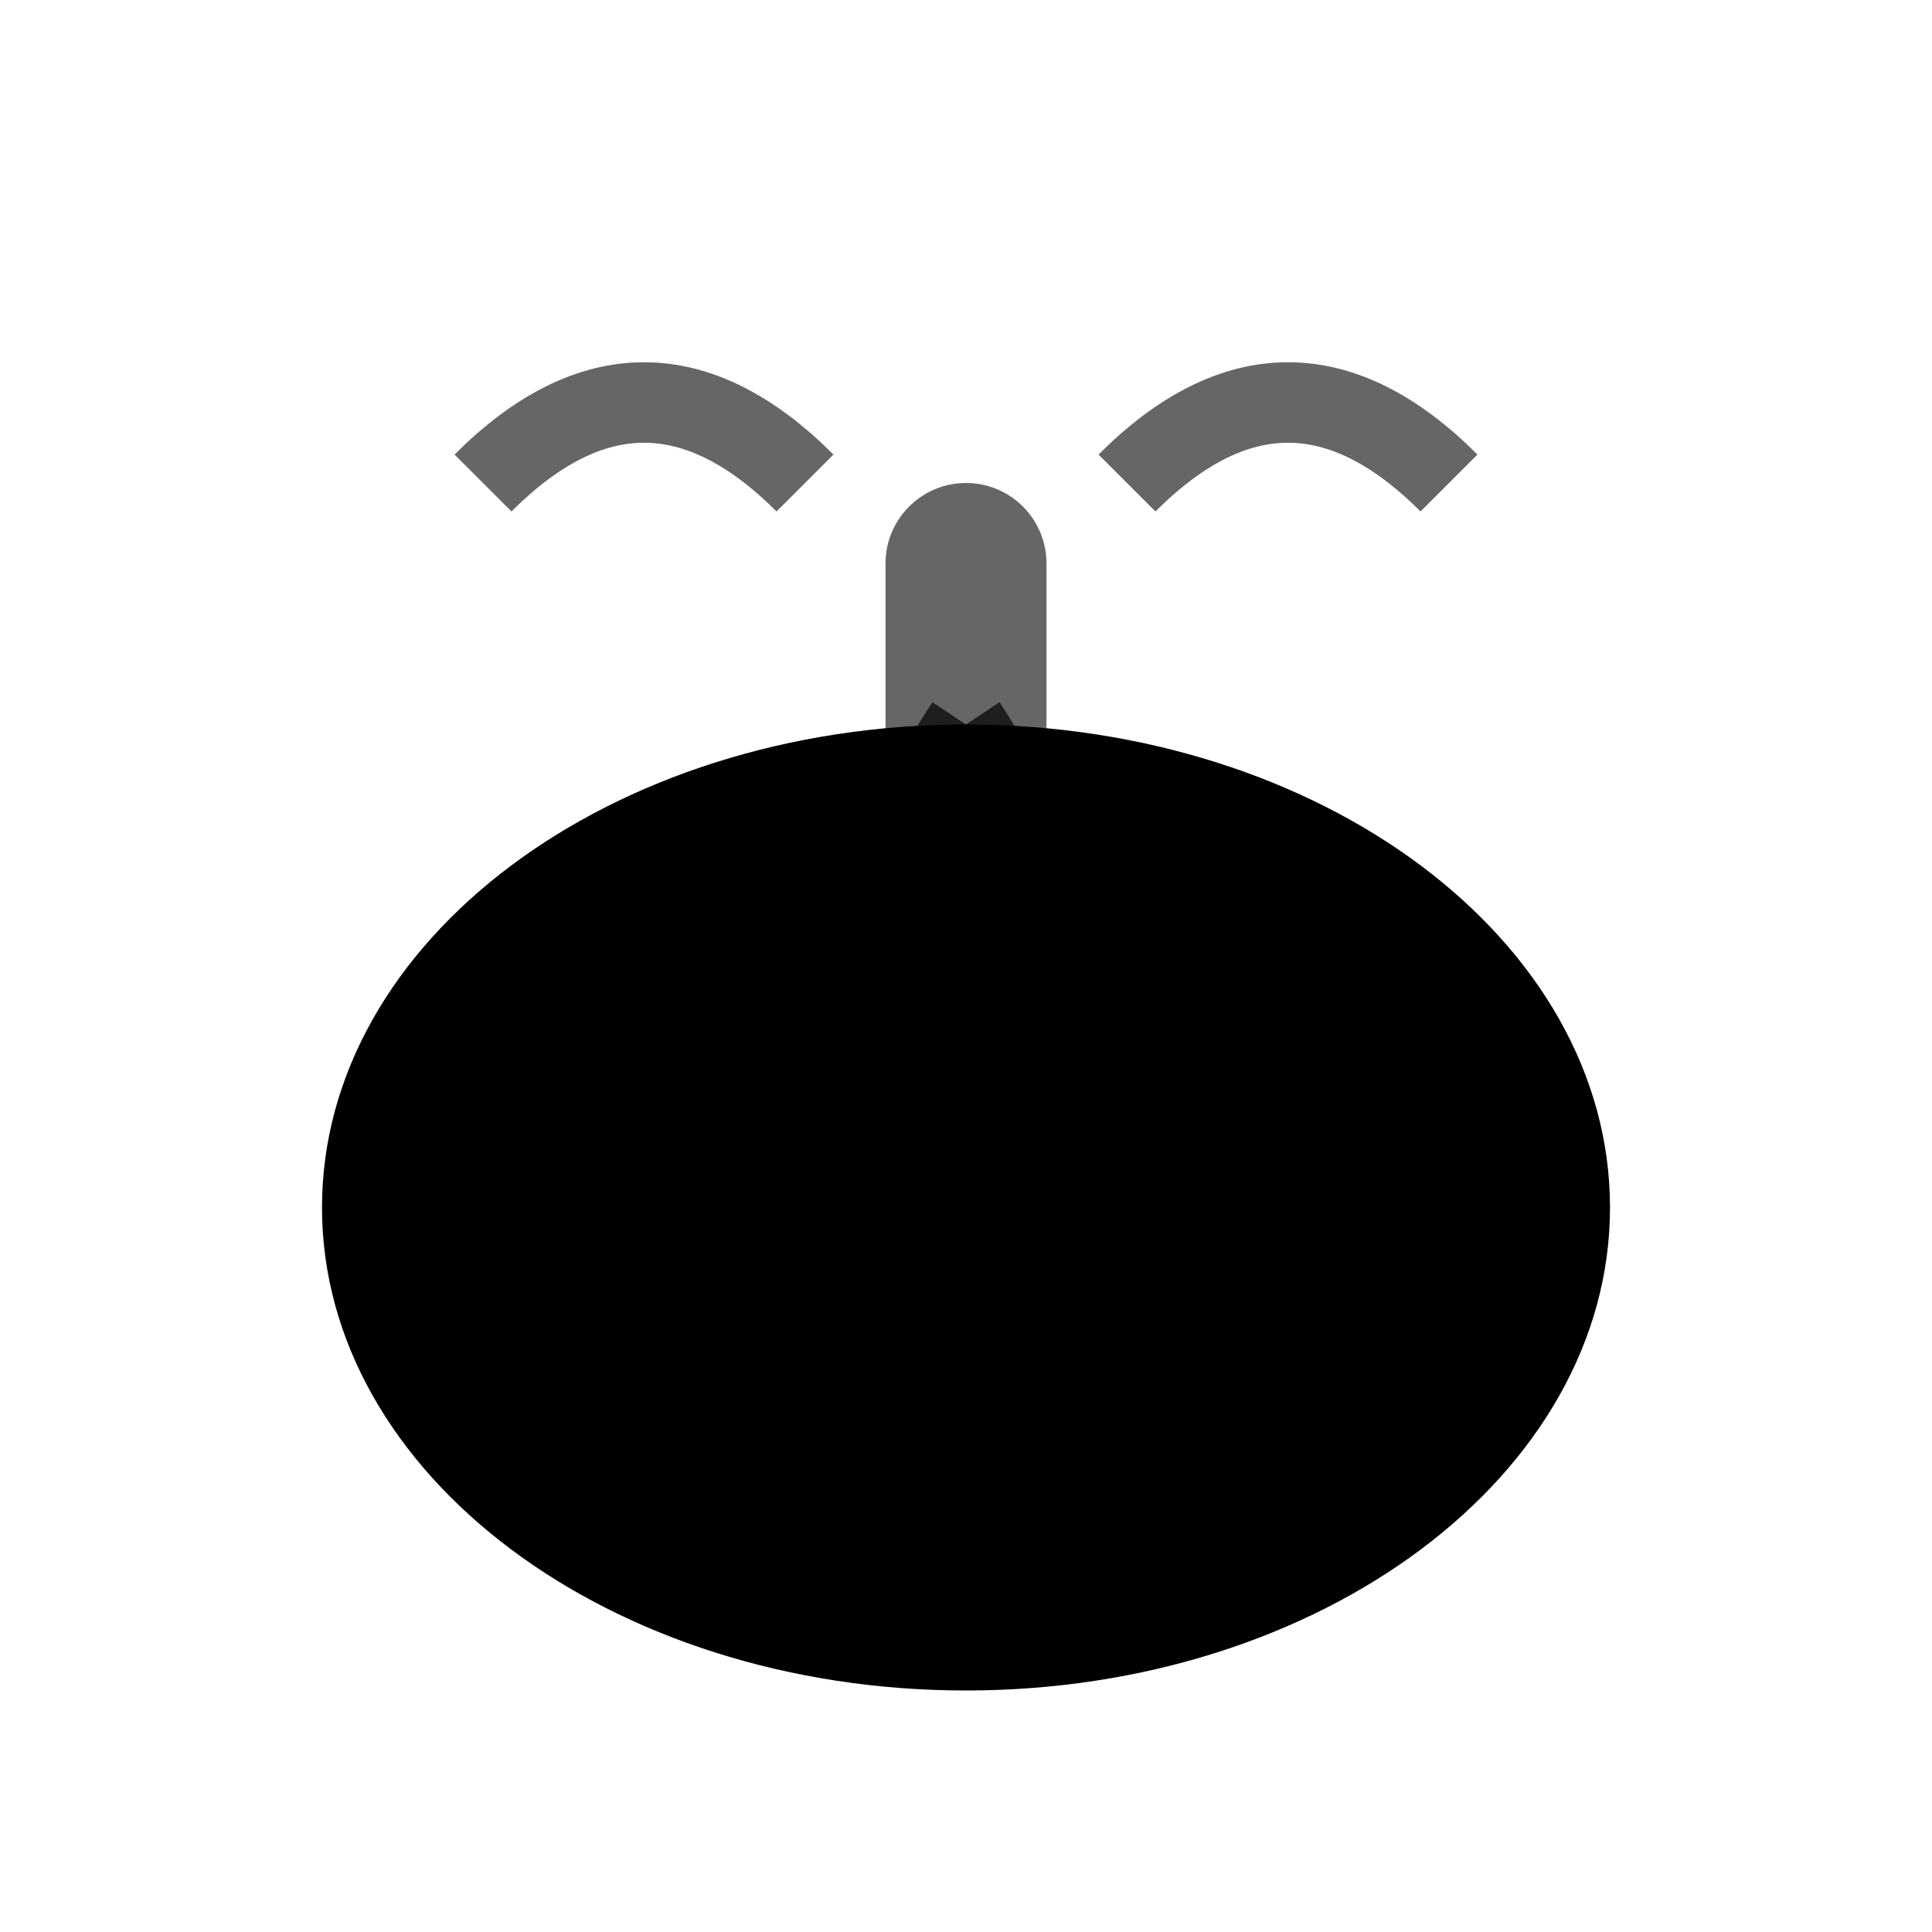
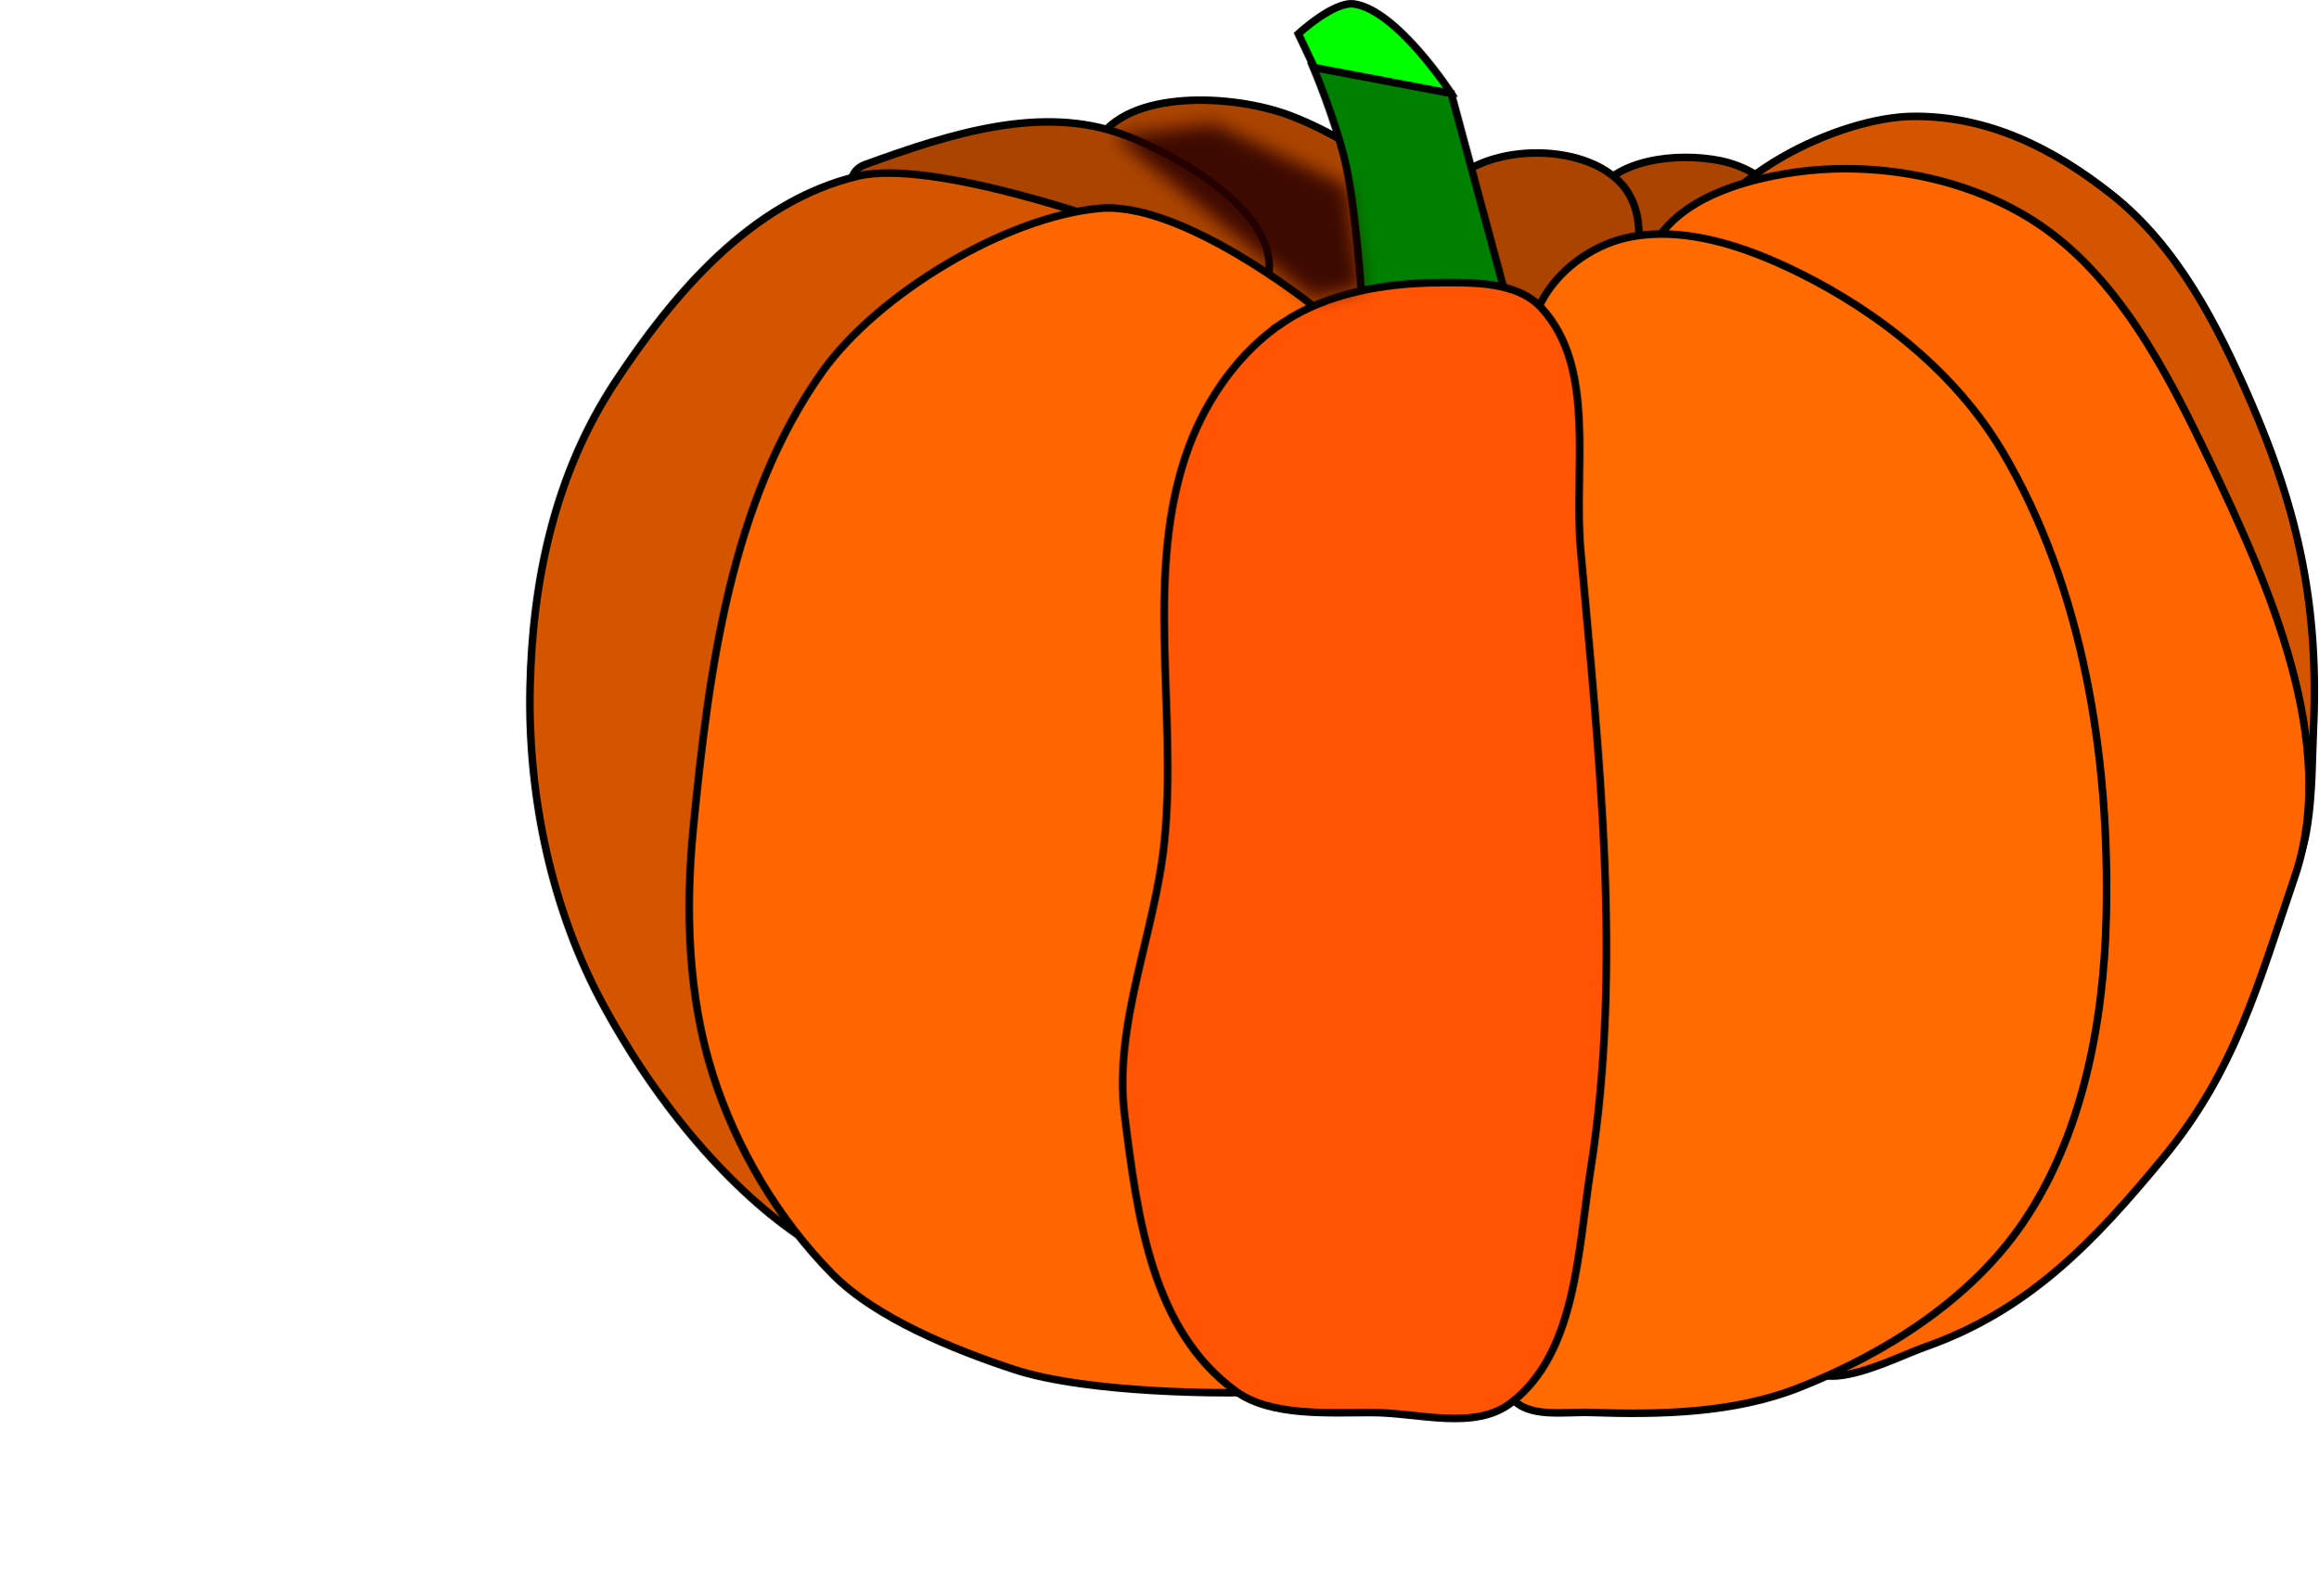
- <svg xmlns="http://www.w3.org/2000/svg" data-line-id="pumpkin" width="48" height="48" viewBox="0 0 48 48">
-   <ellipse cx="24" cy="30" rx="16" ry="12" fill="currentColor" />
-   <path d="M24 18 Q20 24 24 30 Q28 24 24 18" stroke="currentColor" stroke-width="2" fill="none" opacity="0.7" />
-   <path d="M16 30 Q12 28 16 26" stroke="currentColor" stroke-width="2" fill="none" opacity="0.7" />
-   <path d="M32 30 Q36 28 32 26" stroke="currentColor" stroke-width="2" fill="none" opacity="0.7" />
-   <polygon points="18,26 22,22 20,30" fill="currentColor" opacity="0.9" />
-   <polygon points="30,26 26,22 28,30" fill="currentColor" opacity="0.9" />
-   <polygon points="24,32 22,36 26,36" fill="currentColor" opacity="0.9" />
-   <path d="M18 38 Q22 42 26 38" stroke="currentColor" stroke-width="2" fill="none" opacity="0.9" />
-   <rect x="22" y="12" width="4" height="8" fill="currentColor" opacity="0.6" rx="2" />
-   <path d="M20 12 Q16 8 12 12" stroke="currentColor" stroke-width="2" fill="none" opacity="0.6" />
-   <path d="M28 12 Q32 8 36 12" stroke="currentColor" stroke-width="2" fill="none" opacity="0.6" />
+ <svg xmlns="http://www.w3.org/2000/svg" id="svg4005" viewBox="0 0 307.6 211.76" version="1.1">
+   <defs id="defs4007">
+     <filter id="filter5596" width="1.17" y="-.117" x="-.085" height="1.234" color-interpolation-filters="sRGB">
+       <feGaussianBlur id="feGaussianBlur5598" stdDeviation="1.158" />
+     </filter>
+     <filter id="filter5611" width="1.141" y="-.281" x="-.07" height="1.562" color-interpolation-filters="sRGB">
+       <feGaussianBlur id="feGaussianBlur5613" stdDeviation="7.016" />
+     </filter>
+   </defs>
+   <g id="layer4" display="none" transform="translate(4.4951 -374.05)">
+     <path id="path5601" opacity=".857" stroke-linejoin="round" d="m255.92 534.93a119.74 29.934 0 1 1 -239.47 0 119.74 29.934 0 1 1 239.47 0z" filter="url(#filter5611)" stroke="#2b1100" stroke-linecap="round" stroke-width="8.209" fill="#2b1100" />
+   </g>
+   <g id="layer2" stroke="#000" stroke-width="1px" transform="translate(4.4951 -374.05)">
+     <path id="path4062" fill="#a40" d="m141.06 392.89c4.031-7.058 18.153-6.375 25.743-3.465 11.235 4.308 27.572 16.689 22.772 27.723-4.937 11.35-26.663 7.103-37.129 0.495-7.679-4.848-15.891-16.866-11.386-24.752z" />
+     <path id="path4060" fill="#a40" d="m110.37 395.87c11.394-4.141 23.407-7.934 34.158-3.96 8.653 3.197 22.456 11.823 18.812 20.297-5.867 13.644-31.877 8.233-44.554 0.495-5.354-3.268-14.311-14.689-8.416-16.832z" />
+     <path id="path4066" fill="#a40" d="m206.9 400.32c2.74-5.167 11.094-6.08 16.832-4.95 3.11 0.612 7.685 2.781 7.426 5.941-0.634 7.732-13.078 14.227-20.297 11.386-4.031-1.586-5.989-8.549-3.96-12.376z" />
+     <path id="path4064" fill="#a40" d="m187.6 398.84c5.086-6.074 19.302-6.053 23.762 0.495 4.556 6.688-1.167 19.175-8.416 22.772-3.554 1.764-8.722-0.526-11.386-3.465-4.521-4.987-8.282-14.641-3.96-19.802z" />
+     <path id="path4056" fill="#0f0" d="m167.79 378.54 4.455 9.406 15.842-1.485s-7.102-10.983-12.871-11.881c-2.699-0.42-7.426 3.96-7.426 3.96z" />
+     <path id="path4058" fill="#008000" d="m169.77 382.99s2.805 6.601 4.208 12.376c1.403 5.776 2.228 18.317 2.228 18.317l18.812-1.485-6.931-25.743z" />
+     <path id="path4052" fill="#d45500" d="m220.3 407.81c2.091-9.892 19.097-18.278 29.208-18.317 9.89-0.038 18.486 4.254 26.238 10.396 8.645 6.85 13.913 17.115 18.317 27.228 6.521 14.978 9.206 27.743 8.416 44.059-0.304 6.276 0.178 19.857-5.941 21.287-39.008 9.119-84.521-45.46-76.238-84.653z" />
+     <path id="path4044" fill="#d45500" d="m143.56 403.85s-24.261-8.759-34.158-6.436c-14.378 3.376-24.721 15.97-32.178 27.228-8.137 12.283-11.07 26.544-11.386 40.594-0.328 14.566 2.889 29.802 9.901 42.574 12.724 23.176 27.228 31.188 27.228 31.188z" />
+     <path id="path4046" fill="#f60" d="m214.85 406.82c3.233-6.305 11.797-8.898 18.812-9.901 10.668-1.526 22.604 0.63 31.683 6.436 11.039 7.059 17.607 19.866 23.267 31.683 8.041 16.786 17.388 37.827 11.386 55.446-4.863 14.274-7.894 25.679-17.327 37.129-9.297 11.284-17.899 20.374-31.683 25.248-4.048 1.431-12.054 5.726-15.347 2.97-38.459-32.188-43.676-104.38-20.792-149.01z" />
+     <path id="path4040" fill="#ff6b00" d="m200 414.2c2.136-4.179 6.612-7.493 11.184-8.553 7.625-1.767 16.009 1.137 23.026 4.605 10.727 5.301 20.873 13.391 26.974 23.684 10.769 18.171 14.321 40.726 13.816 61.842-0.337 14.094-3.191 29.176-11.184 40.789-6.938 10.08-18.221 17.221-29.605 21.711-8.629 3.403-18.361 3.599-27.632 3.289-3.568-0.119-8.284 0.804-10.526-1.974-30.45-37.73-18.12-102.23 3.95-145.4z" />
+     <path id="path4042" fill="#f60" d="m169.59 414.53s-17.272-13.78-28.12-12.826c-12.545 1.104-29.575 11.439-36.862 21.711-12.131 17.1-15.058 39.661-17.105 60.526-1.074 10.947-0.725 22.42 2.632 32.895 3.122 9.742 8.622 19.017 15.789 26.316 5.798 5.905 16.168 10.059 24.023 12.663 10.234 3.392 29.267 3.127 29.267 3.127z" />
+     <path id="path4038" fill="#ff5404" d="m165.79 416.84c-5.734 3.812-10.099 9.993-12.5 16.447-6.129 16.475-1.475 35.147-3.289 52.632-1.258 12.123-6.77 24.089-5.263 36.184 1.702 13.66 3.657 28.59 14.799 36.673 4.629 3.358 12.377 2.785 18.095 2.801 6.156 0.017 13.547 2.444 18.421-1.316 8.621-6.65 8.834-20.165 10.526-30.921 4.261-27.083 1.119-54.929-1.316-82.237-0.967-10.845 2.154-24.266-5.263-32.237-3.225-3.466-9.082-3.334-13.816-3.289-7.021 0.066-14.548 1.376-20.395 5.263z" />
+   </g>
+   <g id="layer3" transform="translate(4.4951 -374.05)">
+     <path id="path5570" opacity=".857" d="m173.79 399.07-17.271-8.099-11.967 1.485 25.291 20.634 5.783-1.178z" filter="url(#filter5596)" stroke="#2b0000" stroke-width=".929px" fill="#2b0000" />
+   </g>
</svg>
